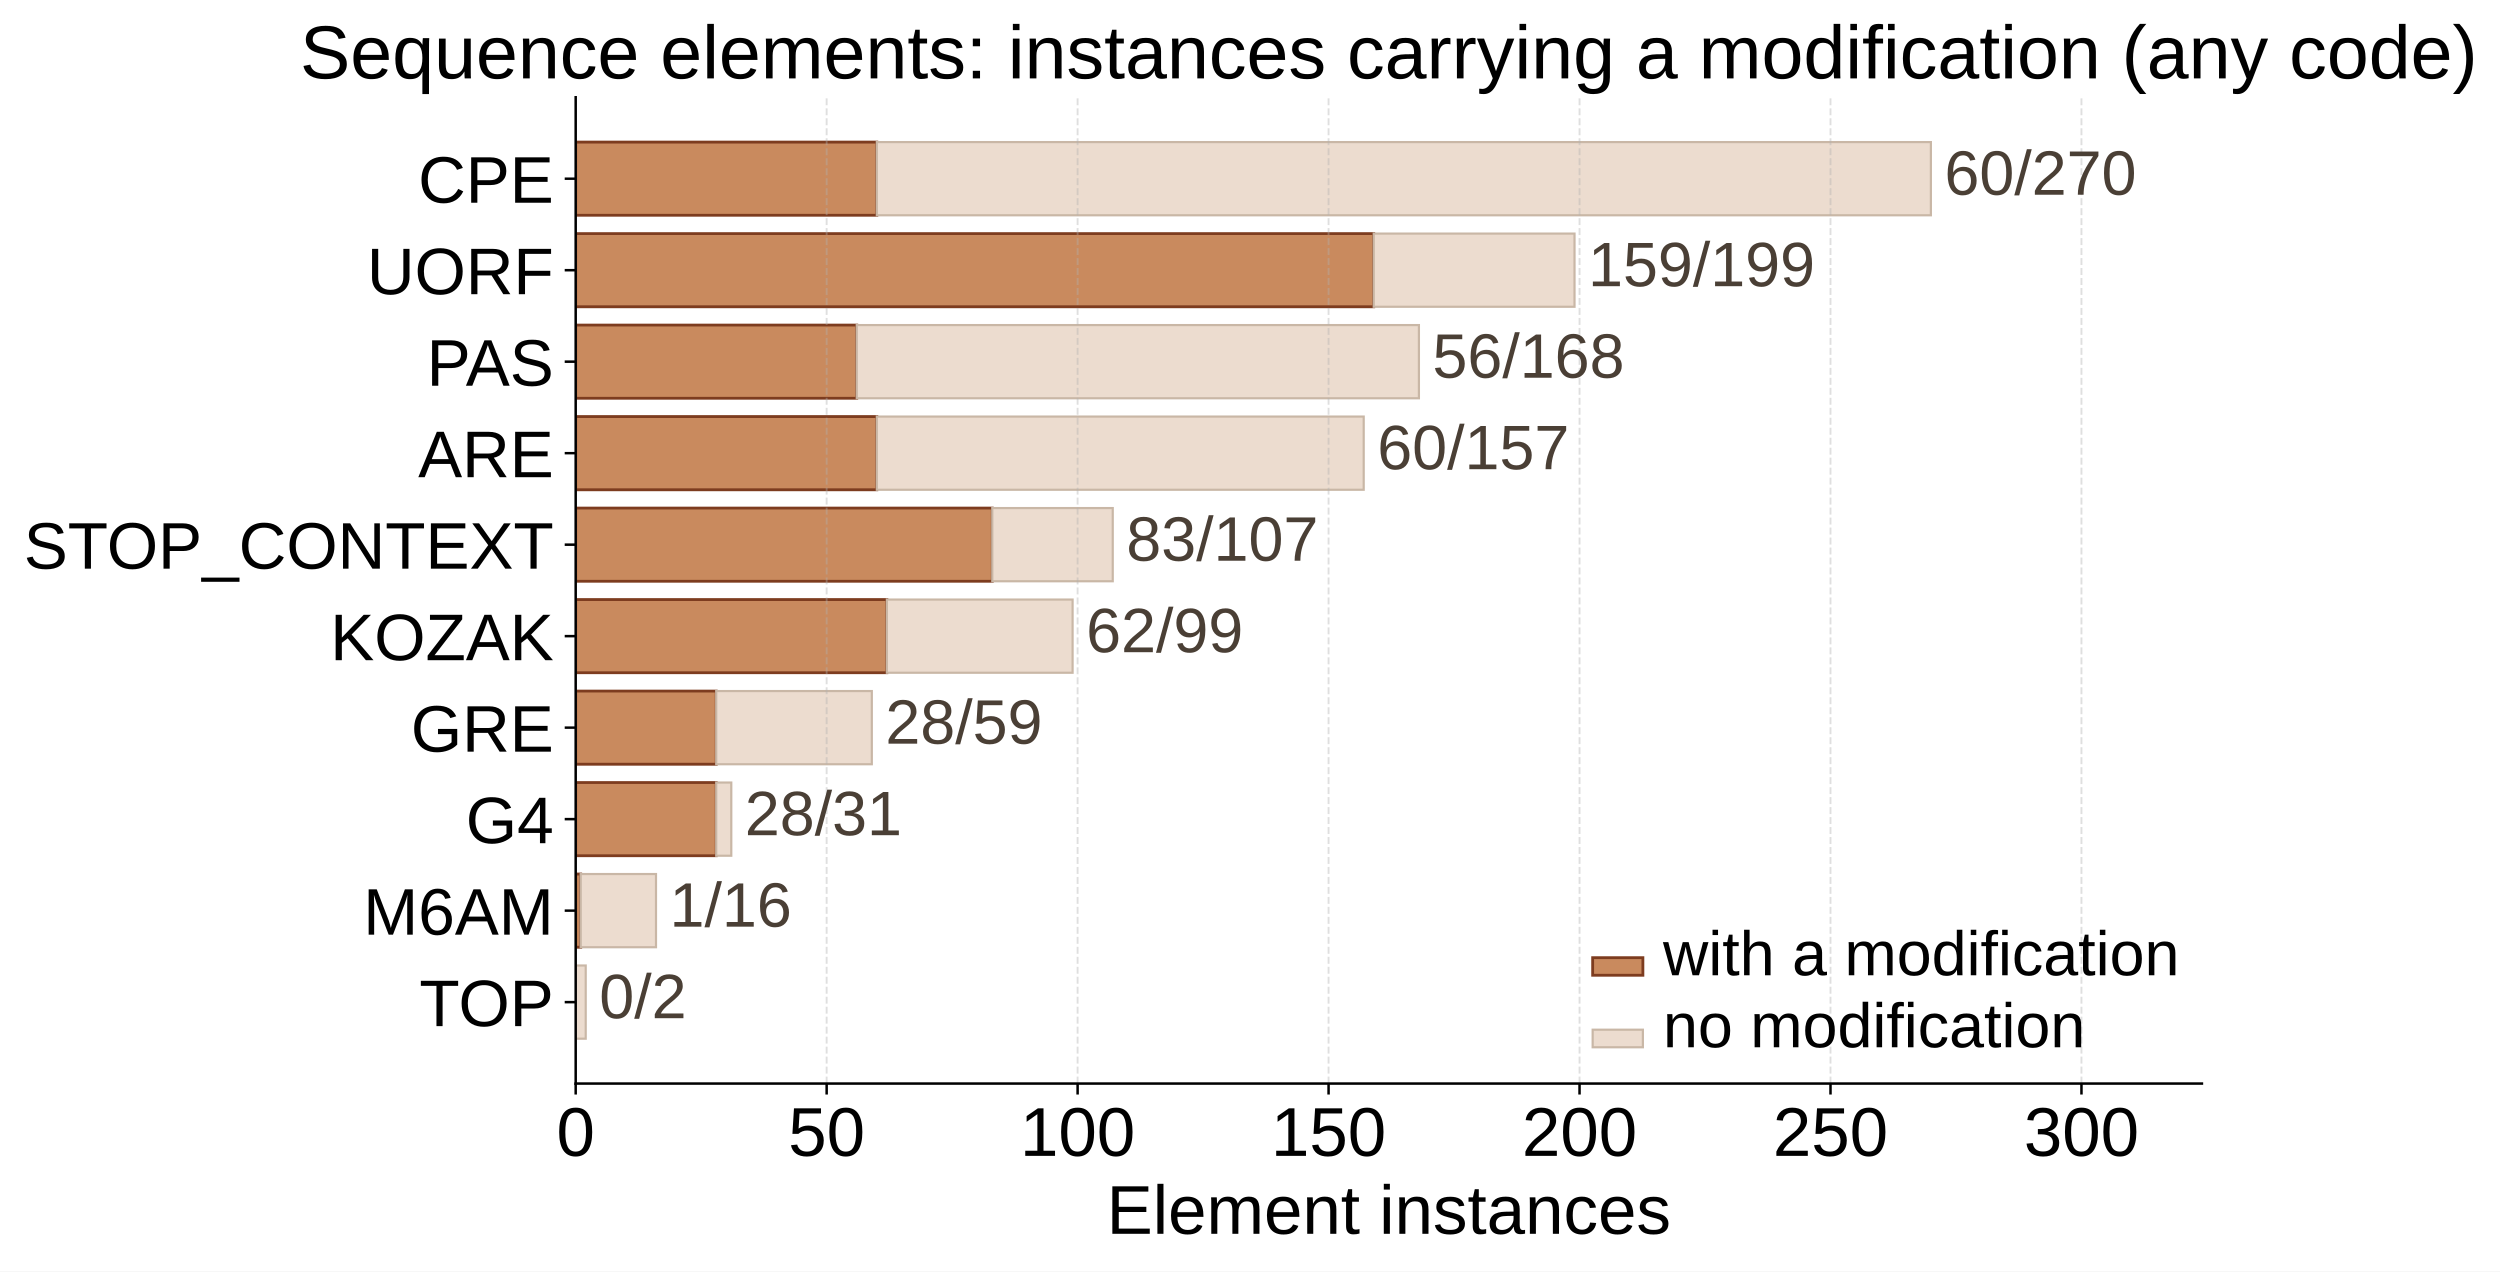
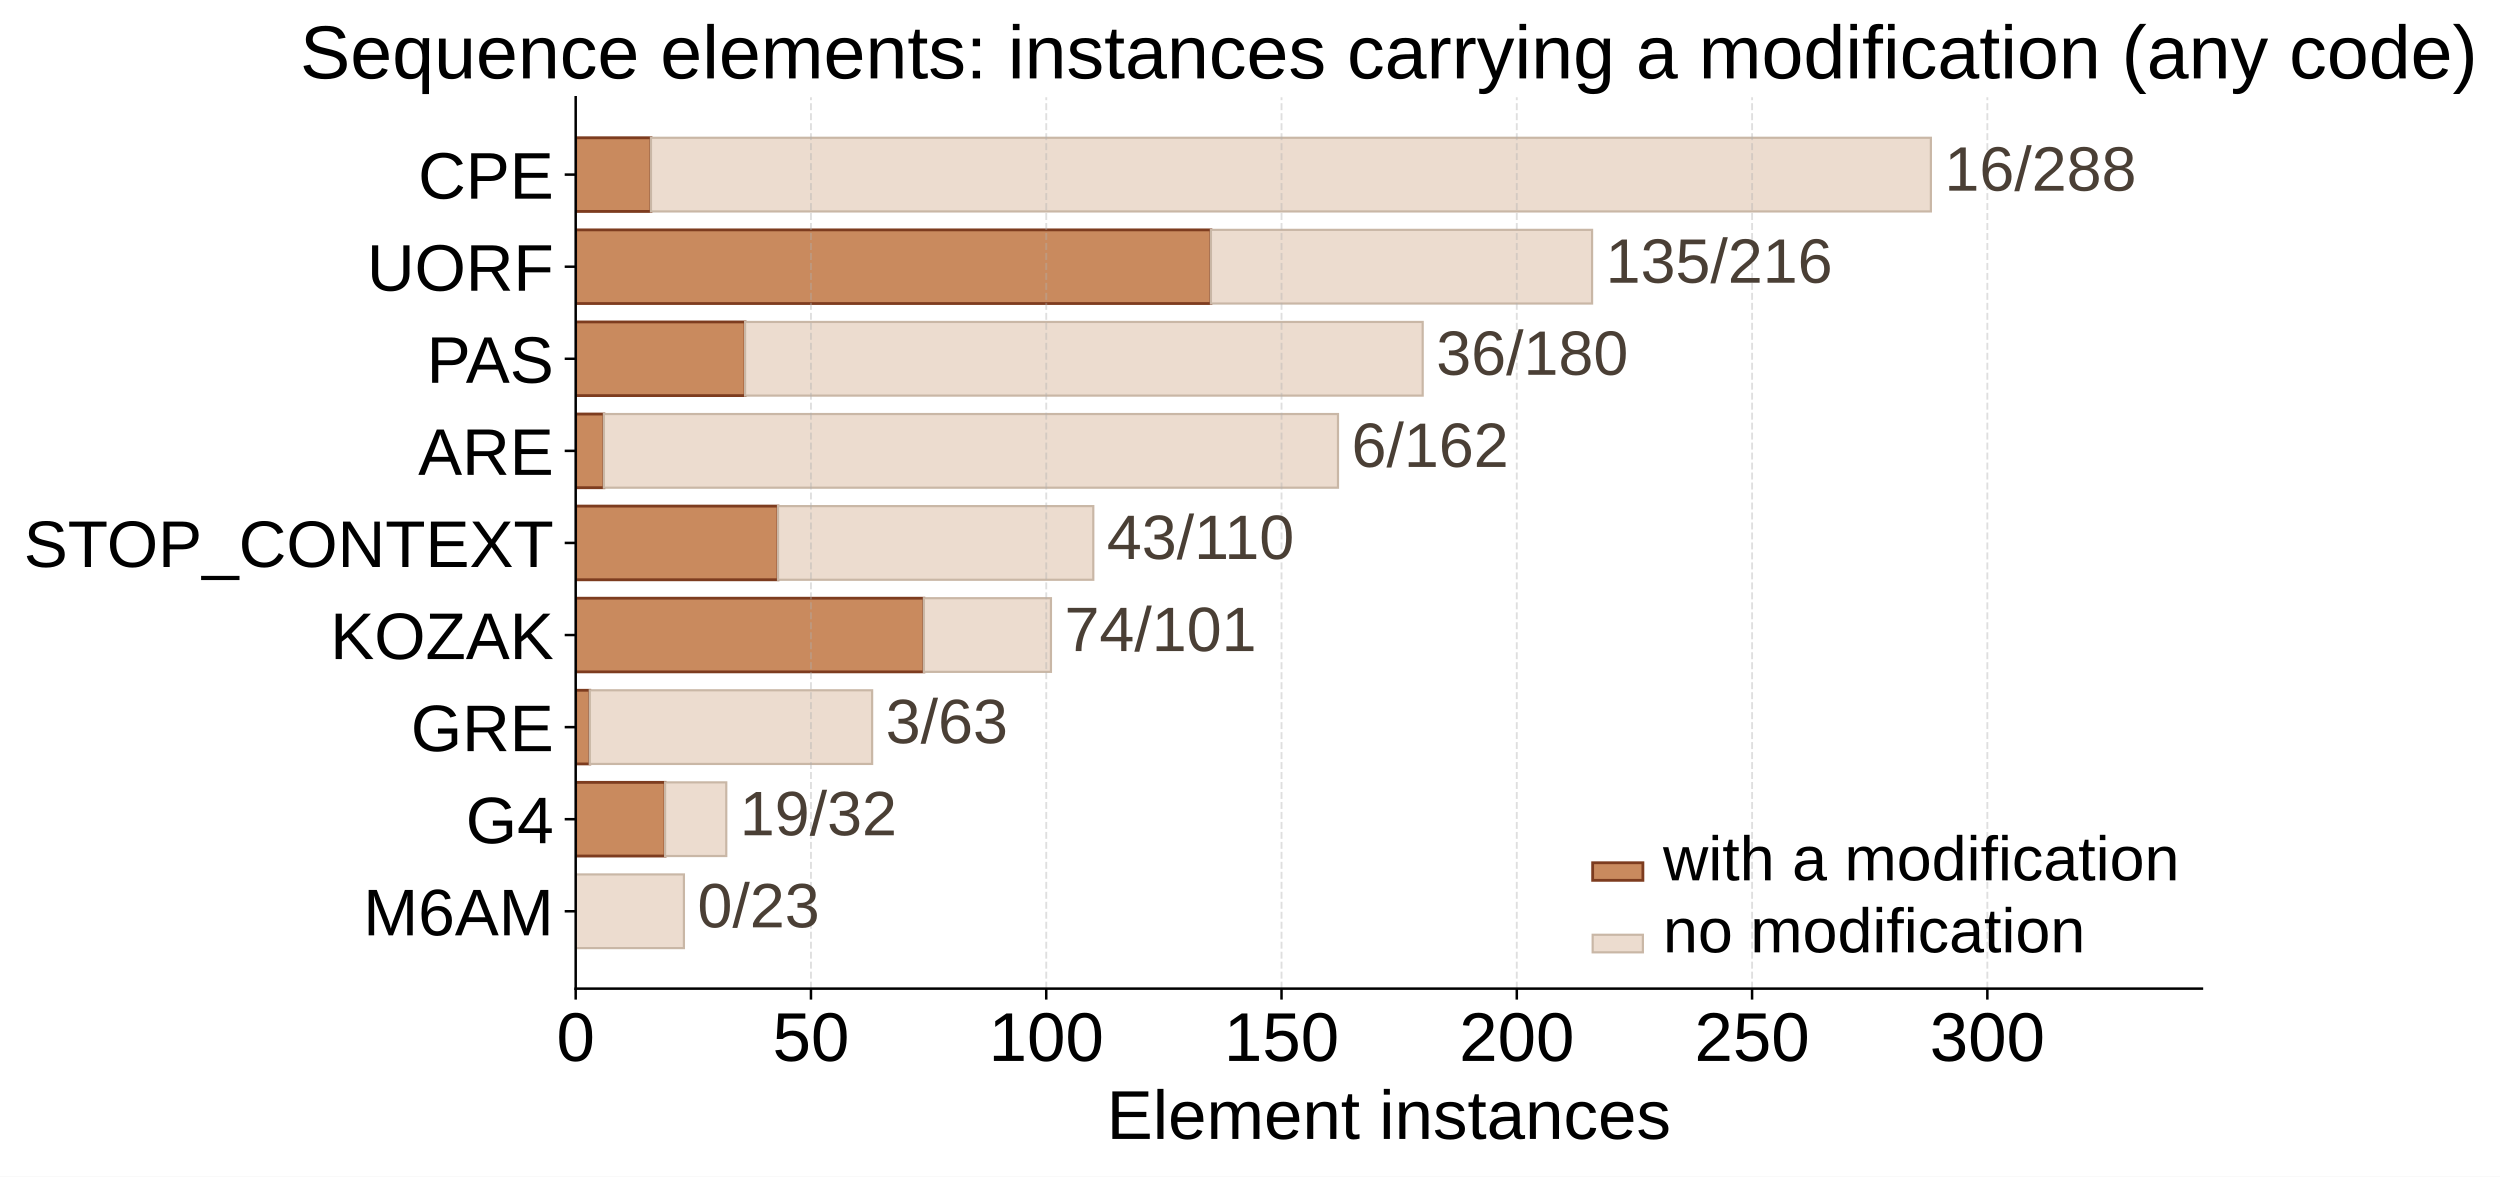
- <svg xmlns="http://www.w3.org/2000/svg" xmlns:xlink="http://www.w3.org/1999/xlink" width="796.411pt" height="405.052pt" viewBox="0 0 796.411 405.052" version="1.1">
+ <svg xmlns="http://www.w3.org/2000/svg" xmlns:xlink="http://www.w3.org/1999/xlink" width="796.411pt" height="374.812pt" viewBox="0 0 796.411 374.812" version="1.1">
  <defs>
    <style type="text/css">*{stroke-linejoin: round; stroke-linecap: butt}</style>
  </defs>
  <g id="figure_1">
    <g id="patch_1">
-       <path d="M 0 405.052  L 796.411 405.052  L 796.411 0  L 0 0  z " style="fill: #ffffff" />
+       <path d="M 0 374.812  L 796.411 374.812  L 796.411 0  L 0 0  z " style="fill: #ffffff" />
    </g>
    <g id="axes_1">
      <g id="patch_2">
-         <path d="M 183.394 345.183  L 701.454 345.183  L 701.454 30.983  L 183.394 30.983  z " style="fill: #ffffff" />
+         <path d="M 183.394 314.942  L 701.454 314.942  L 701.454 30.983  L 183.394 30.983  z " style="fill: #ffffff" />
      </g>
      <g id="patch_3">
-         <path d="M 183.394 330.901  L 183.394 330.901  L 183.394 307.583  L 183.394 307.583  z " clip-path="url(#p1d83f311a2)" style="fill: #c98a5e; stroke: #7d3c1f; stroke-width: 0.9; stroke-linejoin: miter" />
+         <path d="M 183.394 302.035  L 183.394 302.035  L 183.394 278.567  L 183.394 278.567  z " clip-path="url(#p03bf433a03)" style="fill: #c98a5e; stroke: #7d3c1f; stroke-width: 0.9; stroke-linejoin: miter" />
      </g>
      <g id="patch_4">
-         <path d="M 183.394 301.754  L 184.993 301.754  L 184.993 278.437  L 183.394 278.437  z " clip-path="url(#p1d83f311a2)" style="fill: #c98a5e; stroke: #7d3c1f; stroke-width: 0.9; stroke-linejoin: miter" />
+         <path d="M 183.394 272.701  L 211.876 272.701  L 211.876 249.233  L 183.394 249.233  z " clip-path="url(#p03bf433a03)" style="fill: #c98a5e; stroke: #7d3c1f; stroke-width: 0.9; stroke-linejoin: miter" />
      </g>
      <g id="patch_5">
-         <path d="M 183.394 272.608  L 228.165 272.608  L 228.165 249.29  L 183.394 249.29  z " clip-path="url(#p1d83f311a2)" style="fill: #c98a5e; stroke: #7d3c1f; stroke-width: 0.9; stroke-linejoin: miter" />
+         <path d="M 183.394 243.366  L 187.891 243.366  L 187.891 219.898  L 183.394 219.898  z " clip-path="url(#p03bf433a03)" style="fill: #c98a5e; stroke: #7d3c1f; stroke-width: 0.9; stroke-linejoin: miter" />
      </g>
      <g id="patch_6">
-         <path d="M 183.394 243.461  L 228.165 243.461  L 228.165 220.144  L 183.394 220.144  z " clip-path="url(#p1d83f311a2)" style="fill: #c98a5e; stroke: #7d3c1f; stroke-width: 0.9; stroke-linejoin: miter" />
+         <path d="M 183.394 214.031  L 294.322 214.031  L 294.322 190.563  L 183.394 190.563  z " clip-path="url(#p03bf433a03)" style="fill: #c98a5e; stroke: #7d3c1f; stroke-width: 0.9; stroke-linejoin: miter" />
      </g>
      <g id="patch_7">
-         <path d="M 183.394 214.314  L 282.529 214.314  L 282.529 190.997  L 183.394 190.997  z " clip-path="url(#p1d83f311a2)" style="fill: #c98a5e; stroke: #7d3c1f; stroke-width: 0.9; stroke-linejoin: miter" />
+         <path d="M 183.394 184.696  L 247.852 184.696  L 247.852 161.229  L 183.394 161.229  z " clip-path="url(#p03bf433a03)" style="fill: #c98a5e; stroke: #7d3c1f; stroke-width: 0.9; stroke-linejoin: miter" />
      </g>
      <g id="patch_8">
-         <path d="M 183.394 185.168  L 316.107 185.168  L 316.107 161.851  L 183.394 161.851  z " clip-path="url(#p1d83f311a2)" style="fill: #c98a5e; stroke: #7d3c1f; stroke-width: 0.9; stroke-linejoin: miter" />
+         <path d="M 183.394 155.362  L 192.388 155.362  L 192.388 131.894  L 183.394 131.894  z " clip-path="url(#p03bf433a03)" style="fill: #c98a5e; stroke: #7d3c1f; stroke-width: 0.9; stroke-linejoin: miter" />
      </g>
      <g id="patch_9">
-         <path d="M 183.394 156.021  L 279.331 156.021  L 279.331 132.704  L 183.394 132.704  z " clip-path="url(#p1d83f311a2)" style="fill: #c98a5e; stroke: #7d3c1f; stroke-width: 0.9; stroke-linejoin: miter" />
+         <path d="M 183.394 126.027  L 237.359 126.027  L 237.359 102.559  L 183.394 102.559  z " clip-path="url(#p03bf433a03)" style="fill: #c98a5e; stroke: #7d3c1f; stroke-width: 0.9; stroke-linejoin: miter" />
      </g>
      <g id="patch_10">
-         <path d="M 183.394 126.875  L 272.936 126.875  L 272.936 103.557  L 183.394 103.557  z " clip-path="url(#p1d83f311a2)" style="fill: #c98a5e; stroke: #7d3c1f; stroke-width: 0.9; stroke-linejoin: miter" />
+         <path d="M 183.394 96.692  L 385.762 96.692  L 385.762 73.224  L 183.394 73.224  z " clip-path="url(#p03bf433a03)" style="fill: #c98a5e; stroke: #7d3c1f; stroke-width: 0.9; stroke-linejoin: miter" />
      </g>
      <g id="patch_11">
-         <path d="M 183.394 97.728  L 437.628 97.728  L 437.628 74.411  L 183.394 74.411  z " clip-path="url(#p1d83f311a2)" style="fill: #c98a5e; stroke: #7d3c1f; stroke-width: 0.9; stroke-linejoin: miter" />
+         <path d="M 183.394 67.358  L 207.379 67.358  L 207.379 43.89  L 183.394 43.89  z " clip-path="url(#p03bf433a03)" style="fill: #c98a5e; stroke: #7d3c1f; stroke-width: 0.9; stroke-linejoin: miter" />
      </g>
      <g id="patch_12">
-         <path d="M 183.394 68.582  L 279.331 68.582  L 279.331 45.264  L 183.394 45.264  z " clip-path="url(#p1d83f311a2)" style="fill: #c98a5e; stroke: #7d3c1f; stroke-width: 0.9; stroke-linejoin: miter" />
+         <path d="M 183.394 302.035  L 217.872 302.035  L 217.872 278.567  L 183.394 278.567  z " clip-path="url(#p03bf433a03)" style="fill: #ecdccf; stroke: #c9b7a6; stroke-width: 0.7; stroke-linejoin: miter" />
      </g>
      <g id="patch_13">
-         <path d="M 183.394 330.901  L 186.592 330.901  L 186.592 307.583  L 183.394 307.583  z " clip-path="url(#p1d83f311a2)" style="fill: #ecdccf; stroke: #c9b7a6; stroke-width: 0.7; stroke-linejoin: miter" />
+         <path d="M 211.876 272.701  L 231.363 272.701  L 231.363 249.233  L 211.876 249.233  z " clip-path="url(#p03bf433a03)" style="fill: #ecdccf; stroke: #c9b7a6; stroke-width: 0.7; stroke-linejoin: miter" />
      </g>
      <g id="patch_14">
-         <path d="M 184.993 301.754  L 208.978 301.754  L 208.978 278.437  L 184.993 278.437  z " clip-path="url(#p1d83f311a2)" style="fill: #ecdccf; stroke: #c9b7a6; stroke-width: 0.7; stroke-linejoin: miter" />
+         <path d="M 187.891 243.366  L 277.832 243.366  L 277.832 219.898  L 187.891 219.898  z " clip-path="url(#p03bf433a03)" style="fill: #ecdccf; stroke: #c9b7a6; stroke-width: 0.7; stroke-linejoin: miter" />
      </g>
      <g id="patch_15">
-         <path d="M 228.165 272.608  L 232.962 272.608  L 232.962 249.29  L 228.165 249.29  z " clip-path="url(#p1d83f311a2)" style="fill: #ecdccf; stroke: #c9b7a6; stroke-width: 0.7; stroke-linejoin: miter" />
+         <path d="M 294.322 214.031  L 334.795 214.031  L 334.795 190.563  L 294.322 190.563  z " clip-path="url(#p03bf433a03)" style="fill: #ecdccf; stroke: #c9b7a6; stroke-width: 0.7; stroke-linejoin: miter" />
      </g>
      <g id="patch_16">
-         <path d="M 228.165 243.461  L 277.732 243.461  L 277.732 220.144  L 228.165 220.144  z " clip-path="url(#p1d83f311a2)" style="fill: #ecdccf; stroke: #c9b7a6; stroke-width: 0.7; stroke-linejoin: miter" />
+         <path d="M 247.852 184.696  L 348.286 184.696  L 348.286 161.229  L 247.852 161.229  z " clip-path="url(#p03bf433a03)" style="fill: #ecdccf; stroke: #c9b7a6; stroke-width: 0.7; stroke-linejoin: miter" />
      </g>
      <g id="patch_17">
-         <path d="M 282.529 214.314  L 341.69 214.314  L 341.69 190.997  L 282.529 190.997  z " clip-path="url(#p1d83f311a2)" style="fill: #ecdccf; stroke: #c9b7a6; stroke-width: 0.7; stroke-linejoin: miter" />
+         <path d="M 192.388 155.362  L 426.235 155.362  L 426.235 131.894  L 192.388 131.894  z " clip-path="url(#p03bf433a03)" style="fill: #ecdccf; stroke: #c9b7a6; stroke-width: 0.7; stroke-linejoin: miter" />
      </g>
      <g id="patch_18">
-         <path d="M 316.107 185.168  L 354.482 185.168  L 354.482 161.851  L 316.107 161.851  z " clip-path="url(#p1d83f311a2)" style="fill: #ecdccf; stroke: #c9b7a6; stroke-width: 0.7; stroke-linejoin: miter" />
+         <path d="M 237.359 126.027  L 453.217 126.027  L 453.217 102.559  L 237.359 102.559  z " clip-path="url(#p03bf433a03)" style="fill: #ecdccf; stroke: #c9b7a6; stroke-width: 0.7; stroke-linejoin: miter" />
      </g>
      <g id="patch_19">
-         <path d="M 279.331 156.021  L 434.43 156.021  L 434.43 132.704  L 279.331 132.704  z " clip-path="url(#p1d83f311a2)" style="fill: #ecdccf; stroke: #c9b7a6; stroke-width: 0.7; stroke-linejoin: miter" />
+         <path d="M 385.762 96.692  L 507.182 96.692  L 507.182 73.224  L 385.762 73.224  z " clip-path="url(#p03bf433a03)" style="fill: #ecdccf; stroke: #c9b7a6; stroke-width: 0.7; stroke-linejoin: miter" />
      </g>
      <g id="patch_20">
-         <path d="M 272.936 126.875  L 452.018 126.875  L 452.018 103.557  L 272.936 103.557  z " clip-path="url(#p1d83f311a2)" style="fill: #ecdccf; stroke: #c9b7a6; stroke-width: 0.7; stroke-linejoin: miter" />
-       </g>
-       <g id="patch_21">
-         <path d="M 437.628 97.728  L 501.586 97.728  L 501.586 74.411  L 437.628 74.411  z " clip-path="url(#p1d83f311a2)" style="fill: #ecdccf; stroke: #c9b7a6; stroke-width: 0.7; stroke-linejoin: miter" />
-       </g>
-       <g id="patch_22">
-         <path d="M 279.331 68.582  L 615.111 68.582  L 615.111 45.264  L 279.331 45.264  z " clip-path="url(#p1d83f311a2)" style="fill: #ecdccf; stroke: #c9b7a6; stroke-width: 0.7; stroke-linejoin: miter" />
+         <path d="M 207.379 67.358  L 615.111 67.358  L 615.111 43.89  L 207.379 43.89  z " clip-path="url(#p03bf433a03)" style="fill: #ecdccf; stroke: #c9b7a6; stroke-width: 0.7; stroke-linejoin: miter" />
      </g>
      <g id="matplotlib.axis_1">
        <g id="xtick_1">
          <g id="line2d_1">
-             <path d="M 183.394 345.183  L 183.394 30.983  " clip-path="url(#p1d83f311a2)" style="fill: none; stroke-dasharray: 2.22,0.96; stroke-dashoffset: 0; stroke: #b0b0b0; stroke-opacity: 0.4; stroke-width: 0.6" />
+             <path d="M 183.394 314.942  L 183.394 30.983  " clip-path="url(#p03bf433a03)" style="fill: none; stroke-dasharray: 2.22,0.96; stroke-dashoffset: 0; stroke: #b0b0b0; stroke-opacity: 0.4; stroke-width: 0.6" />
          </g>
          <g id="line2d_2">
            <defs>
-               <path id="m1a91ea1153" d="M 0 0  L 0 3.5  " style="stroke: #000000; stroke-width: 0.8" />
+               <path id="mee7a0a77e5" d="M 0 0  L 0 3.5  " style="stroke: #000000; stroke-width: 0.8" />
            </defs>
            <g>
-               <use xlink:href="#m1a91ea1153" x="183.394" y="345.183" style="stroke: #000000; stroke-width: 0.8" />
+               <use xlink:href="#mee7a0a77e5" x="183.394" y="314.942" style="stroke: #000000; stroke-width: 0.8" />
            </g>
          </g>
          <g id="text_1">
-             <text style="font-size: 22px; font-family: 'Arial', 'Helvetica', 'Nimbus Sans', 'Liberation Sans', 'Arimo', 'DejaVu Sans', 'Bitstream Vera Sans', 'Computer Modern Sans Serif', 'Lucida Grande', 'Verdana', 'Geneva', 'Lucid', 'Avant Garde', sans-serif; text-anchor: middle" x="183.394" y="368.222" transform="rotate(-0 183.3944 368.2219)">0</text>
+             <text style="font-size: 22px; font-family: 'Arial', 'Helvetica', 'Nimbus Sans', 'Liberation Sans', 'Arimo', 'DejaVu Sans', 'Bitstream Vera Sans', 'Computer Modern Sans Serif', 'Lucida Grande', 'Verdana', 'Geneva', 'Lucid', 'Avant Garde', sans-serif; text-anchor: middle" x="183.394" y="337.982" transform="rotate(-0 183.3944 337.9819)">0</text>
          </g>
        </g>
        <g id="xtick_2">
          <g id="line2d_3">
-             <path d="M 263.342 345.183  L 263.342 30.983  " clip-path="url(#p1d83f311a2)" style="fill: none; stroke-dasharray: 2.22,0.96; stroke-dashoffset: 0; stroke: #b0b0b0; stroke-opacity: 0.4; stroke-width: 0.6" />
+             <path d="M 258.345 314.942  L 258.345 30.983  " clip-path="url(#p03bf433a03)" style="fill: none; stroke-dasharray: 2.22,0.96; stroke-dashoffset: 0; stroke: #b0b0b0; stroke-opacity: 0.4; stroke-width: 0.6" />
          </g>
          <g id="line2d_4">
            <g>
-               <use xlink:href="#m1a91ea1153" x="263.342" y="345.183" style="stroke: #000000; stroke-width: 0.8" />
+               <use xlink:href="#mee7a0a77e5" x="258.345" y="314.942" style="stroke: #000000; stroke-width: 0.8" />
            </g>
          </g>
          <g id="text_2">
-             <text style="font-size: 22px; font-family: 'Arial', 'Helvetica', 'Nimbus Sans', 'Liberation Sans', 'Arimo', 'DejaVu Sans', 'Bitstream Vera Sans', 'Computer Modern Sans Serif', 'Lucida Grande', 'Verdana', 'Geneva', 'Lucid', 'Avant Garde', sans-serif; text-anchor: middle" x="263.342" y="368.222" transform="rotate(-0 263.3419 368.2219)">50</text>
+             <text style="font-size: 22px; font-family: 'Arial', 'Helvetica', 'Nimbus Sans', 'Liberation Sans', 'Arimo', 'DejaVu Sans', 'Bitstream Vera Sans', 'Computer Modern Sans Serif', 'Lucida Grande', 'Verdana', 'Geneva', 'Lucid', 'Avant Garde', sans-serif; text-anchor: middle" x="258.345" y="337.982" transform="rotate(-0 258.3452 337.9819)">50</text>
          </g>
        </g>
        <g id="xtick_3">
          <g id="line2d_5">
-             <path d="M 343.289 345.183  L 343.289 30.983  " clip-path="url(#p1d83f311a2)" style="fill: none; stroke-dasharray: 2.22,0.96; stroke-dashoffset: 0; stroke: #b0b0b0; stroke-opacity: 0.4; stroke-width: 0.6" />
+             <path d="M 333.296 314.942  L 333.296 30.983  " clip-path="url(#p03bf433a03)" style="fill: none; stroke-dasharray: 2.22,0.96; stroke-dashoffset: 0; stroke: #b0b0b0; stroke-opacity: 0.4; stroke-width: 0.6" />
          </g>
          <g id="line2d_6">
            <g>
-               <use xlink:href="#m1a91ea1153" x="343.289" y="345.183" style="stroke: #000000; stroke-width: 0.8" />
+               <use xlink:href="#mee7a0a77e5" x="333.296" y="314.942" style="stroke: #000000; stroke-width: 0.8" />
            </g>
          </g>
          <g id="text_3">
-             <text style="font-size: 22px; font-family: 'Arial', 'Helvetica', 'Nimbus Sans', 'Liberation Sans', 'Arimo', 'DejaVu Sans', 'Bitstream Vera Sans', 'Computer Modern Sans Serif', 'Lucida Grande', 'Verdana', 'Geneva', 'Lucid', 'Avant Garde', sans-serif; text-anchor: middle" x="343.289" y="368.222" transform="rotate(-0 343.2894 368.2219)">100</text>
+             <text style="font-size: 22px; font-family: 'Arial', 'Helvetica', 'Nimbus Sans', 'Liberation Sans', 'Arimo', 'DejaVu Sans', 'Bitstream Vera Sans', 'Computer Modern Sans Serif', 'Lucida Grande', 'Verdana', 'Geneva', 'Lucid', 'Avant Garde', sans-serif; text-anchor: middle" x="333.296" y="337.982" transform="rotate(-0 333.296 337.9819)">100</text>
          </g>
        </g>
        <g id="xtick_4">
          <g id="line2d_7">
-             <path d="M 423.237 345.183  L 423.237 30.983  " clip-path="url(#p1d83f311a2)" style="fill: none; stroke-dasharray: 2.22,0.96; stroke-dashoffset: 0; stroke: #b0b0b0; stroke-opacity: 0.4; stroke-width: 0.6" />
+             <path d="M 408.247 314.942  L 408.247 30.983  " clip-path="url(#p03bf433a03)" style="fill: none; stroke-dasharray: 2.22,0.96; stroke-dashoffset: 0; stroke: #b0b0b0; stroke-opacity: 0.4; stroke-width: 0.6" />
          </g>
          <g id="line2d_8">
            <g>
-               <use xlink:href="#m1a91ea1153" x="423.237" y="345.183" style="stroke: #000000; stroke-width: 0.8" />
+               <use xlink:href="#mee7a0a77e5" x="408.247" y="314.942" style="stroke: #000000; stroke-width: 0.8" />
            </g>
          </g>
          <g id="text_4">
-             <text style="font-size: 22px; font-family: 'Arial', 'Helvetica', 'Nimbus Sans', 'Liberation Sans', 'Arimo', 'DejaVu Sans', 'Bitstream Vera Sans', 'Computer Modern Sans Serif', 'Lucida Grande', 'Verdana', 'Geneva', 'Lucid', 'Avant Garde', sans-serif; text-anchor: middle" x="423.237" y="368.222" transform="rotate(-0 423.237 368.2219)">150</text>
+             <text style="font-size: 22px; font-family: 'Arial', 'Helvetica', 'Nimbus Sans', 'Liberation Sans', 'Arimo', 'DejaVu Sans', 'Bitstream Vera Sans', 'Computer Modern Sans Serif', 'Lucida Grande', 'Verdana', 'Geneva', 'Lucid', 'Avant Garde', sans-serif; text-anchor: middle" x="408.247" y="337.982" transform="rotate(-0 408.2468 337.9819)">150</text>
          </g>
        </g>
        <g id="xtick_5">
          <g id="line2d_9">
-             <path d="M 503.184 345.183  L 503.184 30.983  " clip-path="url(#p1d83f311a2)" style="fill: none; stroke-dasharray: 2.22,0.96; stroke-dashoffset: 0; stroke: #b0b0b0; stroke-opacity: 0.4; stroke-width: 0.6" />
+             <path d="M 483.198 314.942  L 483.198 30.983  " clip-path="url(#p03bf433a03)" style="fill: none; stroke-dasharray: 2.22,0.96; stroke-dashoffset: 0; stroke: #b0b0b0; stroke-opacity: 0.4; stroke-width: 0.6" />
          </g>
          <g id="line2d_10">
            <g>
-               <use xlink:href="#m1a91ea1153" x="503.184" y="345.183" style="stroke: #000000; stroke-width: 0.8" />
+               <use xlink:href="#mee7a0a77e5" x="483.198" y="314.942" style="stroke: #000000; stroke-width: 0.8" />
            </g>
          </g>
          <g id="text_5">
-             <text style="font-size: 22px; font-family: 'Arial', 'Helvetica', 'Nimbus Sans', 'Liberation Sans', 'Arimo', 'DejaVu Sans', 'Bitstream Vera Sans', 'Computer Modern Sans Serif', 'Lucida Grande', 'Verdana', 'Geneva', 'Lucid', 'Avant Garde', sans-serif; text-anchor: middle" x="503.184" y="368.222" transform="rotate(-0 503.1845 368.2219)">200</text>
+             <text style="font-size: 22px; font-family: 'Arial', 'Helvetica', 'Nimbus Sans', 'Liberation Sans', 'Arimo', 'DejaVu Sans', 'Bitstream Vera Sans', 'Computer Modern Sans Serif', 'Lucida Grande', 'Verdana', 'Geneva', 'Lucid', 'Avant Garde', sans-serif; text-anchor: middle" x="483.198" y="337.982" transform="rotate(-0 483.1976 337.9819)">200</text>
          </g>
        </g>
        <g id="xtick_6">
          <g id="line2d_11">
-             <path d="M 583.132 345.183  L 583.132 30.983  " clip-path="url(#p1d83f311a2)" style="fill: none; stroke-dasharray: 2.22,0.96; stroke-dashoffset: 0; stroke: #b0b0b0; stroke-opacity: 0.4; stroke-width: 0.6" />
+             <path d="M 558.148 314.942  L 558.148 30.983  " clip-path="url(#p03bf433a03)" style="fill: none; stroke-dasharray: 2.22,0.96; stroke-dashoffset: 0; stroke: #b0b0b0; stroke-opacity: 0.4; stroke-width: 0.6" />
          </g>
          <g id="line2d_12">
            <g>
-               <use xlink:href="#m1a91ea1153" x="583.132" y="345.183" style="stroke: #000000; stroke-width: 0.8" />
+               <use xlink:href="#mee7a0a77e5" x="558.148" y="314.942" style="stroke: #000000; stroke-width: 0.8" />
            </g>
          </g>
          <g id="text_6">
-             <text style="font-size: 22px; font-family: 'Arial', 'Helvetica', 'Nimbus Sans', 'Liberation Sans', 'Arimo', 'DejaVu Sans', 'Bitstream Vera Sans', 'Computer Modern Sans Serif', 'Lucida Grande', 'Verdana', 'Geneva', 'Lucid', 'Avant Garde', sans-serif; text-anchor: middle" x="583.132" y="368.222" transform="rotate(-0 583.132 368.2219)">250</text>
+             <text style="font-size: 22px; font-family: 'Arial', 'Helvetica', 'Nimbus Sans', 'Liberation Sans', 'Arimo', 'DejaVu Sans', 'Bitstream Vera Sans', 'Computer Modern Sans Serif', 'Lucida Grande', 'Verdana', 'Geneva', 'Lucid', 'Avant Garde', sans-serif; text-anchor: middle" x="558.148" y="337.982" transform="rotate(-0 558.1484 337.9819)">250</text>
          </g>
        </g>
        <g id="xtick_7">
          <g id="line2d_13">
-             <path d="M 663.08 345.183  L 663.08 30.983  " clip-path="url(#p1d83f311a2)" style="fill: none; stroke-dasharray: 2.22,0.96; stroke-dashoffset: 0; stroke: #b0b0b0; stroke-opacity: 0.4; stroke-width: 0.6" />
+             <path d="M 633.099 314.942  L 633.099 30.983  " clip-path="url(#p03bf433a03)" style="fill: none; stroke-dasharray: 2.22,0.96; stroke-dashoffset: 0; stroke: #b0b0b0; stroke-opacity: 0.4; stroke-width: 0.6" />
          </g>
          <g id="line2d_14">
            <g>
-               <use xlink:href="#m1a91ea1153" x="663.08" y="345.183" style="stroke: #000000; stroke-width: 0.8" />
+               <use xlink:href="#mee7a0a77e5" x="633.099" y="314.942" style="stroke: #000000; stroke-width: 0.8" />
            </g>
          </g>
          <g id="text_7">
-             <text style="font-size: 22px; font-family: 'Arial', 'Helvetica', 'Nimbus Sans', 'Liberation Sans', 'Arimo', 'DejaVu Sans', 'Bitstream Vera Sans', 'Computer Modern Sans Serif', 'Lucida Grande', 'Verdana', 'Geneva', 'Lucid', 'Avant Garde', sans-serif; text-anchor: middle" x="663.08" y="368.222" transform="rotate(-0 663.0796 368.2219)">300</text>
+             <text style="font-size: 22px; font-family: 'Arial', 'Helvetica', 'Nimbus Sans', 'Liberation Sans', 'Arimo', 'DejaVu Sans', 'Bitstream Vera Sans', 'Computer Modern Sans Serif', 'Lucida Grande', 'Verdana', 'Geneva', 'Lucid', 'Avant Garde', sans-serif; text-anchor: middle" x="633.099" y="337.982" transform="rotate(-0 633.0992 337.9819)">300</text>
          </g>
        </g>
        <g id="text_8">
-           <text style="font-size: 22px; font-family: 'Arial', 'Helvetica', 'Nimbus Sans', 'Liberation Sans', 'Arimo', 'DejaVu Sans', 'Bitstream Vera Sans', 'Computer Modern Sans Serif', 'Lucida Grande', 'Verdana', 'Geneva', 'Lucid', 'Avant Garde', sans-serif; text-anchor: middle" x="442.424" y="393.057" transform="rotate(-0 442.4244 393.0566)">Element instances</text>
+           <text style="font-size: 22px; font-family: 'Arial', 'Helvetica', 'Nimbus Sans', 'Liberation Sans', 'Arimo', 'DejaVu Sans', 'Bitstream Vera Sans', 'Computer Modern Sans Serif', 'Lucida Grande', 'Verdana', 'Geneva', 'Lucid', 'Avant Garde', sans-serif; text-anchor: middle" x="442.424" y="362.817" transform="rotate(-0 442.4244 362.8166)">Element instances</text>
        </g>
      </g>
      <g id="matplotlib.axis_2">
        <g id="ytick_1">
          <g id="line2d_15">
            <defs>
-               <path id="mf31caf6e2f" d="M 0 0  L -3.5 0  " style="stroke: #000000; stroke-width: 0.8" />
+               <path id="mf1f14b7cca" d="M 0 0  L -3.5 0  " style="stroke: #000000; stroke-width: 0.8" />
            </defs>
            <g>
-               <use xlink:href="#mf31caf6e2f" x="183.394" y="319.242" style="stroke: #000000; stroke-width: 0.8" />
+               <use xlink:href="#mf1f14b7cca" x="183.394" y="290.301" style="stroke: #000000; stroke-width: 0.8" />
            </g>
          </g>
          <g id="text_9">
-             <text style="font-size: 21px; font-family: 'Arial', 'Helvetica', 'Nimbus Sans', 'Liberation Sans', 'Arimo', 'DejaVu Sans', 'Bitstream Vera Sans', 'Computer Modern Sans Serif', 'Lucida Grande', 'Verdana', 'Geneva', 'Lucid', 'Avant Garde', sans-serif; text-anchor: end" x="176.394" y="326.897" transform="rotate(-0 176.3944 326.8972)">TOP</text>
+             <text style="font-size: 21px; font-family: 'Arial', 'Helvetica', 'Nimbus Sans', 'Liberation Sans', 'Arimo', 'DejaVu Sans', 'Bitstream Vera Sans', 'Computer Modern Sans Serif', 'Lucida Grande', 'Verdana', 'Geneva', 'Lucid', 'Avant Garde', sans-serif; text-anchor: end" x="176.394" y="297.956" transform="rotate(-0 176.3944 297.9565)">M6AM</text>
          </g>
        </g>
        <g id="ytick_2">
          <g id="line2d_16">
            <g>
-               <use xlink:href="#mf31caf6e2f" x="183.394" y="290.095" style="stroke: #000000; stroke-width: 0.8" />
+               <use xlink:href="#mf1f14b7cca" x="183.394" y="260.967" style="stroke: #000000; stroke-width: 0.8" />
            </g>
          </g>
          <g id="text_10">
-             <text style="font-size: 21px; font-family: 'Arial', 'Helvetica', 'Nimbus Sans', 'Liberation Sans', 'Arimo', 'DejaVu Sans', 'Bitstream Vera Sans', 'Computer Modern Sans Serif', 'Lucida Grande', 'Verdana', 'Geneva', 'Lucid', 'Avant Garde', sans-serif; text-anchor: end" x="176.394" y="297.751" transform="rotate(-0 176.3944 297.7506)">M6AM</text>
+             <text style="font-size: 21px; font-family: 'Arial', 'Helvetica', 'Nimbus Sans', 'Liberation Sans', 'Arimo', 'DejaVu Sans', 'Bitstream Vera Sans', 'Computer Modern Sans Serif', 'Lucida Grande', 'Verdana', 'Geneva', 'Lucid', 'Avant Garde', sans-serif; text-anchor: end" x="176.394" y="268.622" transform="rotate(-0 176.3944 268.6218)">G4</text>
          </g>
        </g>
        <g id="ytick_3">
          <g id="line2d_17">
            <g>
-               <use xlink:href="#mf31caf6e2f" x="183.394" y="260.949" style="stroke: #000000; stroke-width: 0.8" />
+               <use xlink:href="#mf1f14b7cca" x="183.394" y="231.632" style="stroke: #000000; stroke-width: 0.8" />
            </g>
          </g>
          <g id="text_11">
-             <text style="font-size: 21px; font-family: 'Arial', 'Helvetica', 'Nimbus Sans', 'Liberation Sans', 'Arimo', 'DejaVu Sans', 'Bitstream Vera Sans', 'Computer Modern Sans Serif', 'Lucida Grande', 'Verdana', 'Geneva', 'Lucid', 'Avant Garde', sans-serif; text-anchor: end" x="176.394" y="268.604" transform="rotate(-0 176.3944 268.6041)">G4</text>
+             <text style="font-size: 21px; font-family: 'Arial', 'Helvetica', 'Nimbus Sans', 'Liberation Sans', 'Arimo', 'DejaVu Sans', 'Bitstream Vera Sans', 'Computer Modern Sans Serif', 'Lucida Grande', 'Verdana', 'Geneva', 'Lucid', 'Avant Garde', sans-serif; text-anchor: end" x="176.394" y="239.287" transform="rotate(-0 176.3944 239.2871)">GRE</text>
          </g>
        </g>
        <g id="ytick_4">
          <g id="line2d_18">
            <g>
-               <use xlink:href="#mf31caf6e2f" x="183.394" y="231.802" style="stroke: #000000; stroke-width: 0.8" />
+               <use xlink:href="#mf1f14b7cca" x="183.394" y="202.297" style="stroke: #000000; stroke-width: 0.8" />
            </g>
          </g>
          <g id="text_12">
-             <text style="font-size: 21px; font-family: 'Arial', 'Helvetica', 'Nimbus Sans', 'Liberation Sans', 'Arimo', 'DejaVu Sans', 'Bitstream Vera Sans', 'Computer Modern Sans Serif', 'Lucida Grande', 'Verdana', 'Geneva', 'Lucid', 'Avant Garde', sans-serif; text-anchor: end" x="176.394" y="239.458" transform="rotate(-0 176.3944 239.4575)">GRE</text>
+             <text style="font-size: 21px; font-family: 'Arial', 'Helvetica', 'Nimbus Sans', 'Liberation Sans', 'Arimo', 'DejaVu Sans', 'Bitstream Vera Sans', 'Computer Modern Sans Serif', 'Lucida Grande', 'Verdana', 'Geneva', 'Lucid', 'Avant Garde', sans-serif; text-anchor: end" x="176.394" y="209.952" transform="rotate(-0 176.3944 209.9524)">KOZAK</text>
          </g>
        </g>
        <g id="ytick_5">
          <g id="line2d_19">
            <g>
-               <use xlink:href="#mf31caf6e2f" x="183.394" y="202.656" style="stroke: #000000; stroke-width: 0.8" />
+               <use xlink:href="#mf1f14b7cca" x="183.394" y="172.963" style="stroke: #000000; stroke-width: 0.8" />
            </g>
          </g>
          <g id="text_13">
-             <text style="font-size: 21px; font-family: 'Arial', 'Helvetica', 'Nimbus Sans', 'Liberation Sans', 'Arimo', 'DejaVu Sans', 'Bitstream Vera Sans', 'Computer Modern Sans Serif', 'Lucida Grande', 'Verdana', 'Geneva', 'Lucid', 'Avant Garde', sans-serif; text-anchor: end" x="176.394" y="210.311" transform="rotate(-0 176.3944 210.3109)">KOZAK</text>
+             <text style="font-size: 21px; font-family: 'Arial', 'Helvetica', 'Nimbus Sans', 'Liberation Sans', 'Arimo', 'DejaVu Sans', 'Bitstream Vera Sans', 'Computer Modern Sans Serif', 'Lucida Grande', 'Verdana', 'Geneva', 'Lucid', 'Avant Garde', sans-serif; text-anchor: end" x="176.394" y="180.618" transform="rotate(-0 176.3944 180.6177)">STOP_CONTEXT</text>
          </g>
        </g>
        <g id="ytick_6">
          <g id="line2d_20">
            <g>
-               <use xlink:href="#mf31caf6e2f" x="183.394" y="173.509" style="stroke: #000000; stroke-width: 0.8" />
+               <use xlink:href="#mf1f14b7cca" x="183.394" y="143.628" style="stroke: #000000; stroke-width: 0.8" />
            </g>
          </g>
          <g id="text_14">
-             <text style="font-size: 21px; font-family: 'Arial', 'Helvetica', 'Nimbus Sans', 'Liberation Sans', 'Arimo', 'DejaVu Sans', 'Bitstream Vera Sans', 'Computer Modern Sans Serif', 'Lucida Grande', 'Verdana', 'Geneva', 'Lucid', 'Avant Garde', sans-serif; text-anchor: end" x="176.394" y="181.164" transform="rotate(-0 176.3944 181.1644)">STOP_CONTEXT</text>
+             <text style="font-size: 21px; font-family: 'Arial', 'Helvetica', 'Nimbus Sans', 'Liberation Sans', 'Arimo', 'DejaVu Sans', 'Bitstream Vera Sans', 'Computer Modern Sans Serif', 'Lucida Grande', 'Verdana', 'Geneva', 'Lucid', 'Avant Garde', sans-serif; text-anchor: end" x="176.394" y="151.283" transform="rotate(-0 176.3944 151.2829)">ARE</text>
          </g>
        </g>
        <g id="ytick_7">
          <g id="line2d_21">
            <g>
-               <use xlink:href="#mf31caf6e2f" x="183.394" y="144.363" style="stroke: #000000; stroke-width: 0.8" />
+               <use xlink:href="#mf1f14b7cca" x="183.394" y="114.293" style="stroke: #000000; stroke-width: 0.8" />
            </g>
          </g>
          <g id="text_15">
-             <text style="font-size: 21px; font-family: 'Arial', 'Helvetica', 'Nimbus Sans', 'Liberation Sans', 'Arimo', 'DejaVu Sans', 'Bitstream Vera Sans', 'Computer Modern Sans Serif', 'Lucida Grande', 'Verdana', 'Geneva', 'Lucid', 'Avant Garde', sans-serif; text-anchor: end" x="176.394" y="152.018" transform="rotate(-0 176.3944 152.0178)">ARE</text>
+             <text style="font-size: 21px; font-family: 'Arial', 'Helvetica', 'Nimbus Sans', 'Liberation Sans', 'Arimo', 'DejaVu Sans', 'Bitstream Vera Sans', 'Computer Modern Sans Serif', 'Lucida Grande', 'Verdana', 'Geneva', 'Lucid', 'Avant Garde', sans-serif; text-anchor: end" x="176.394" y="121.948" transform="rotate(-0 176.3944 121.9482)">PAS</text>
          </g>
        </g>
        <g id="ytick_8">
          <g id="line2d_22">
            <g>
-               <use xlink:href="#mf31caf6e2f" x="183.394" y="115.216" style="stroke: #000000; stroke-width: 0.8" />
+               <use xlink:href="#mf1f14b7cca" x="183.394" y="84.958" style="stroke: #000000; stroke-width: 0.8" />
            </g>
          </g>
          <g id="text_16">
-             <text style="font-size: 21px; font-family: 'Arial', 'Helvetica', 'Nimbus Sans', 'Liberation Sans', 'Arimo', 'DejaVu Sans', 'Bitstream Vera Sans', 'Computer Modern Sans Serif', 'Lucida Grande', 'Verdana', 'Geneva', 'Lucid', 'Avant Garde', sans-serif; text-anchor: end" x="176.394" y="122.871" transform="rotate(-0 176.3944 122.8712)">PAS</text>
+             <text style="font-size: 21px; font-family: 'Arial', 'Helvetica', 'Nimbus Sans', 'Liberation Sans', 'Arimo', 'DejaVu Sans', 'Bitstream Vera Sans', 'Computer Modern Sans Serif', 'Lucida Grande', 'Verdana', 'Geneva', 'Lucid', 'Avant Garde', sans-serif; text-anchor: end" x="176.394" y="92.614" transform="rotate(-0 176.3944 92.61352)">UORF</text>
          </g>
        </g>
        <g id="ytick_9">
          <g id="line2d_23">
            <g>
-               <use xlink:href="#mf31caf6e2f" x="183.394" y="86.07" style="stroke: #000000; stroke-width: 0.8" />
+               <use xlink:href="#mf1f14b7cca" x="183.394" y="55.624" style="stroke: #000000; stroke-width: 0.8" />
            </g>
          </g>
          <g id="text_17">
-             <text style="font-size: 21px; font-family: 'Arial', 'Helvetica', 'Nimbus Sans', 'Liberation Sans', 'Arimo', 'DejaVu Sans', 'Bitstream Vera Sans', 'Computer Modern Sans Serif', 'Lucida Grande', 'Verdana', 'Geneva', 'Lucid', 'Avant Garde', sans-serif; text-anchor: end" x="176.394" y="93.725" transform="rotate(-0 176.3944 93.72467)">UORF</text>
-           </g>
-         </g>
-         <g id="ytick_10">
-           <g id="line2d_24">
-             <g>
-               <use xlink:href="#mf31caf6e2f" x="183.394" y="56.923" style="stroke: #000000; stroke-width: 0.8" />
-             </g>
-           </g>
-           <g id="text_18">
-             <text style="font-size: 21px; font-family: 'Arial', 'Helvetica', 'Nimbus Sans', 'Liberation Sans', 'Arimo', 'DejaVu Sans', 'Bitstream Vera Sans', 'Computer Modern Sans Serif', 'Lucida Grande', 'Verdana', 'Geneva', 'Lucid', 'Avant Garde', sans-serif; text-anchor: end" x="176.394" y="64.578" transform="rotate(-0 176.3944 64.5781)">CPE</text>
-           </g>
-         </g>
-       </g>
-       <g id="patch_23">
-         <path d="M 183.394 345.183  L 183.394 30.983  " style="fill: none; stroke: #000000; stroke-width: 0.8; stroke-linejoin: miter; stroke-linecap: square" />
-       </g>
-       <g id="patch_24">
-         <path d="M 183.394 345.183  L 701.454 345.183  " style="fill: none; stroke: #000000; stroke-width: 0.8; stroke-linejoin: miter; stroke-linecap: square" />
+             <text style="font-size: 21px; font-family: 'Arial', 'Helvetica', 'Nimbus Sans', 'Liberation Sans', 'Arimo', 'DejaVu Sans', 'Bitstream Vera Sans', 'Computer Modern Sans Serif', 'Lucida Grande', 'Verdana', 'Geneva', 'Lucid', 'Avant Garde', sans-serif; text-anchor: end" x="176.394" y="63.279" transform="rotate(-0 176.3944 63.27881)">CPE</text>
+           </g>
+         </g>
+       </g>
+       <g id="patch_21">
+         <path d="M 183.394 314.942  L 183.394 30.983  " style="fill: none; stroke: #000000; stroke-width: 0.8; stroke-linejoin: miter; stroke-linecap: square" />
+       </g>
+       <g id="patch_22">
+         <path d="M 183.394 314.942  L 701.454 314.942  " style="fill: none; stroke: #000000; stroke-width: 0.8; stroke-linejoin: miter; stroke-linecap: square" />
+       </g>
+       <g id="text_18">
+         <text style="font-size: 20px; font-family: 'Arial', 'Helvetica', 'Nimbus Sans', 'Liberation Sans', 'Arimo', 'DejaVu Sans', 'Bitstream Vera Sans', 'Computer Modern Sans Serif', 'Lucida Grande', 'Verdana', 'Geneva', 'Lucid', 'Avant Garde', sans-serif; text-anchor: start; fill: #4a3f35" x="222.189" y="295.412" transform="rotate(-0 222.1889 295.4123)">0/23</text>
      </g>
      <g id="text_19">
-         <text style="font-size: 20px; font-family: 'Arial', 'Helvetica', 'Nimbus Sans', 'Liberation Sans', 'Arimo', 'DejaVu Sans', 'Bitstream Vera Sans', 'Computer Modern Sans Serif', 'Lucida Grande', 'Verdana', 'Geneva', 'Lucid', 'Avant Garde', sans-serif; text-anchor: start; fill: #4a3f35" x="190.909" y="324.353" transform="rotate(-0 190.9094 324.353)">0/2</text>
+         <text style="font-size: 20px; font-family: 'Arial', 'Helvetica', 'Nimbus Sans', 'Liberation Sans', 'Arimo', 'DejaVu Sans', 'Bitstream Vera Sans', 'Computer Modern Sans Serif', 'Lucida Grande', 'Verdana', 'Geneva', 'Lucid', 'Avant Garde', sans-serif; text-anchor: start; fill: #4a3f35" x="235.68" y="266.078" transform="rotate(-0 235.6801 266.0776)">19/32</text>
      </g>
      <g id="text_20">
-         <text style="font-size: 20px; font-family: 'Arial', 'Helvetica', 'Nimbus Sans', 'Liberation Sans', 'Arimo', 'DejaVu Sans', 'Bitstream Vera Sans', 'Computer Modern Sans Serif', 'Lucida Grande', 'Verdana', 'Geneva', 'Lucid', 'Avant Garde', sans-serif; text-anchor: start; fill: #4a3f35" x="213.295" y="295.206" transform="rotate(-0 213.2948 295.2064)">1/16</text>
+         <text style="font-size: 20px; font-family: 'Arial', 'Helvetica', 'Nimbus Sans', 'Liberation Sans', 'Arimo', 'DejaVu Sans', 'Bitstream Vera Sans', 'Computer Modern Sans Serif', 'Lucida Grande', 'Verdana', 'Geneva', 'Lucid', 'Avant Garde', sans-serif; text-anchor: start; fill: #4a3f35" x="282.15" y="236.743" transform="rotate(-0 282.1496 236.7429)">3/63</text>
      </g>
      <g id="text_21">
-         <text style="font-size: 20px; font-family: 'Arial', 'Helvetica', 'Nimbus Sans', 'Liberation Sans', 'Arimo', 'DejaVu Sans', 'Bitstream Vera Sans', 'Computer Modern Sans Serif', 'Lucida Grande', 'Verdana', 'Geneva', 'Lucid', 'Avant Garde', sans-serif; text-anchor: start; fill: #4a3f35" x="237.279" y="266.06" transform="rotate(-0 237.279 266.0599)">28/31</text>
+         <text style="font-size: 20px; font-family: 'Arial', 'Helvetica', 'Nimbus Sans', 'Liberation Sans', 'Arimo', 'DejaVu Sans', 'Bitstream Vera Sans', 'Computer Modern Sans Serif', 'Lucida Grande', 'Verdana', 'Geneva', 'Lucid', 'Avant Garde', sans-serif; text-anchor: start; fill: #4a3f35" x="339.112" y="207.408" transform="rotate(-0 339.1122 207.4081)">74/101</text>
      </g>
      <g id="text_22">
-         <text style="font-size: 20px; font-family: 'Arial', 'Helvetica', 'Nimbus Sans', 'Liberation Sans', 'Arimo', 'DejaVu Sans', 'Bitstream Vera Sans', 'Computer Modern Sans Serif', 'Lucida Grande', 'Verdana', 'Geneva', 'Lucid', 'Avant Garde', sans-serif; text-anchor: start; fill: #4a3f35" x="282.05" y="236.913" transform="rotate(-0 282.0496 236.9133)">28/59</text>
+         <text style="font-size: 20px; font-family: 'Arial', 'Helvetica', 'Nimbus Sans', 'Liberation Sans', 'Arimo', 'DejaVu Sans', 'Bitstream Vera Sans', 'Computer Modern Sans Serif', 'Lucida Grande', 'Verdana', 'Geneva', 'Lucid', 'Avant Garde', sans-serif; text-anchor: start; fill: #4a3f35" x="352.603" y="178.073" transform="rotate(-0 352.6033 178.0734)">43/110</text>
      </g>
      <g id="text_23">
-         <text style="font-size: 20px; font-family: 'Arial', 'Helvetica', 'Nimbus Sans', 'Liberation Sans', 'Arimo', 'DejaVu Sans', 'Bitstream Vera Sans', 'Computer Modern Sans Serif', 'Lucida Grande', 'Verdana', 'Geneva', 'Lucid', 'Avant Garde', sans-serif; text-anchor: start; fill: #4a3f35" x="346.008" y="207.767" transform="rotate(-0 346.0077 207.7667)">62/99</text>
+         <text style="font-size: 20px; font-family: 'Arial', 'Helvetica', 'Nimbus Sans', 'Liberation Sans', 'Arimo', 'DejaVu Sans', 'Bitstream Vera Sans', 'Computer Modern Sans Serif', 'Lucida Grande', 'Verdana', 'Geneva', 'Lucid', 'Avant Garde', sans-serif; text-anchor: start; fill: #4a3f35" x="430.552" y="148.739" transform="rotate(-0 430.5522 148.7387)">6/162</text>
      </g>
      <g id="text_24">
-         <text style="font-size: 20px; font-family: 'Arial', 'Helvetica', 'Nimbus Sans', 'Liberation Sans', 'Arimo', 'DejaVu Sans', 'Bitstream Vera Sans', 'Computer Modern Sans Serif', 'Lucida Grande', 'Verdana', 'Geneva', 'Lucid', 'Avant Garde', sans-serif; text-anchor: start; fill: #4a3f35" x="358.799" y="178.62" transform="rotate(-0 358.7993 178.6202)">83/107</text>
+         <text style="font-size: 20px; font-family: 'Arial', 'Helvetica', 'Nimbus Sans', 'Liberation Sans', 'Arimo', 'DejaVu Sans', 'Bitstream Vera Sans', 'Computer Modern Sans Serif', 'Lucida Grande', 'Verdana', 'Geneva', 'Lucid', 'Avant Garde', sans-serif; text-anchor: start; fill: #4a3f35" x="457.534" y="119.404" transform="rotate(-0 457.5345 119.404)">36/180</text>
      </g>
      <g id="text_25">
-         <text style="font-size: 20px; font-family: 'Arial', 'Helvetica', 'Nimbus Sans', 'Liberation Sans', 'Arimo', 'DejaVu Sans', 'Bitstream Vera Sans', 'Computer Modern Sans Serif', 'Lucida Grande', 'Verdana', 'Geneva', 'Lucid', 'Avant Garde', sans-serif; text-anchor: start; fill: #4a3f35" x="438.747" y="149.474" transform="rotate(-0 438.7468 149.4736)">60/157</text>
+         <text style="font-size: 20px; font-family: 'Arial', 'Helvetica', 'Nimbus Sans', 'Liberation Sans', 'Arimo', 'DejaVu Sans', 'Bitstream Vera Sans', 'Computer Modern Sans Serif', 'Lucida Grande', 'Verdana', 'Geneva', 'Lucid', 'Avant Garde', sans-serif; text-anchor: start; fill: #4a3f35" x="511.499" y="90.069" transform="rotate(-0 511.499 90.0693)">135/216</text>
      </g>
      <g id="text_26">
-         <text style="font-size: 20px; font-family: 'Arial', 'Helvetica', 'Nimbus Sans', 'Liberation Sans', 'Arimo', 'DejaVu Sans', 'Bitstream Vera Sans', 'Computer Modern Sans Serif', 'Lucida Grande', 'Verdana', 'Geneva', 'Lucid', 'Avant Garde', sans-serif; text-anchor: start; fill: #4a3f35" x="456.335" y="120.327" transform="rotate(-0 456.3352 120.327)">56/168</text>
+         <text style="font-size: 20px; font-family: 'Arial', 'Helvetica', 'Nimbus Sans', 'Liberation Sans', 'Arimo', 'DejaVu Sans', 'Bitstream Vera Sans', 'Computer Modern Sans Serif', 'Lucida Grande', 'Verdana', 'Geneva', 'Lucid', 'Avant Garde', sans-serif; text-anchor: start; fill: #4a3f35" x="619.428" y="60.735" transform="rotate(-0 619.4282 60.73459)">16/288</text>
      </g>
      <g id="text_27">
-         <text style="font-size: 20px; font-family: 'Arial', 'Helvetica', 'Nimbus Sans', 'Liberation Sans', 'Arimo', 'DejaVu Sans', 'Bitstream Vera Sans', 'Computer Modern Sans Serif', 'Lucida Grande', 'Verdana', 'Geneva', 'Lucid', 'Avant Garde', sans-serif; text-anchor: start; fill: #4a3f35" x="505.903" y="91.18" transform="rotate(-0 505.9027 91.18045)">159/199</text>
-       </g>
-       <g id="text_28">
-         <text style="font-size: 20px; font-family: 'Arial', 'Helvetica', 'Nimbus Sans', 'Liberation Sans', 'Arimo', 'DejaVu Sans', 'Bitstream Vera Sans', 'Computer Modern Sans Serif', 'Lucida Grande', 'Verdana', 'Geneva', 'Lucid', 'Avant Garde', sans-serif; text-anchor: start; fill: #4a3f35" x="619.428" y="62.034" transform="rotate(-0 619.4282 62.03388)">60/270</text>
-       </g>
-       <g id="text_29">
        <text style="font-size: 24px; font-family: 'Arial', 'Helvetica', 'Nimbus Sans', 'Liberation Sans', 'Arimo', 'DejaVu Sans', 'Bitstream Vera Sans', 'Computer Modern Sans Serif', 'Lucida Grande', 'Verdana', 'Geneva', 'Lucid', 'Avant Garde', sans-serif; text-anchor: middle" x="442.424" y="24.983" transform="rotate(-0 442.4244 24.9825)">Sequence elements: instances carrying a modification (any code)</text>
      </g>
      <g id="legend_1">
-         <g id="patch_25">
-           <path d="M 507.364 310.683  L 523.364 310.683  L 523.364 305.082  L 507.364 305.082  z " style="fill: #c98a5e; stroke: #7d3c1f; stroke-width: 0.9; stroke-linejoin: miter" />
-         </g>
-         <g id="text_30">
-           <text style="font-size: 20px; font-family: 'Arial', 'Helvetica', 'Nimbus Sans', 'Liberation Sans', 'Arimo', 'DejaVu Sans', 'Bitstream Vera Sans', 'Computer Modern Sans Serif', 'Lucida Grande', 'Verdana', 'Geneva', 'Lucid', 'Avant Garde', sans-serif; text-anchor: start" x="529.764" y="310.683" transform="rotate(-0 529.7637 310.6825)">with a modification</text>
-         </g>
-         <g id="patch_26">
-           <path d="M 507.364 333.623  L 523.364 333.623  L 523.364 328.023  L 507.364 328.023  z " style="fill: #ecdccf; stroke: #c9b7a6; stroke-width: 0.7; stroke-linejoin: miter" />
-         </g>
-         <g id="text_31">
-           <text style="font-size: 20px; font-family: 'Arial', 'Helvetica', 'Nimbus Sans', 'Liberation Sans', 'Arimo', 'DejaVu Sans', 'Bitstream Vera Sans', 'Computer Modern Sans Serif', 'Lucida Grande', 'Verdana', 'Geneva', 'Lucid', 'Avant Garde', sans-serif; text-anchor: start" x="529.764" y="333.623" transform="rotate(-0 529.7637 333.6231)">no modification</text>
+         <g id="patch_23">
+           <path d="M 507.364 280.442  L 523.364 280.442  L 523.364 274.842  L 507.364 274.842  z " style="fill: #c98a5e; stroke: #7d3c1f; stroke-width: 0.9; stroke-linejoin: miter" />
+         </g>
+         <g id="text_28">
+           <text style="font-size: 20px; font-family: 'Arial', 'Helvetica', 'Nimbus Sans', 'Liberation Sans', 'Arimo', 'DejaVu Sans', 'Bitstream Vera Sans', 'Computer Modern Sans Serif', 'Lucida Grande', 'Verdana', 'Geneva', 'Lucid', 'Avant Garde', sans-serif; text-anchor: start" x="529.764" y="280.442" transform="rotate(-0 529.7637 280.4425)">with a modification</text>
+         </g>
+         <g id="patch_24">
+           <path d="M 507.364 303.383  L 523.364 303.383  L 523.364 297.783  L 507.364 297.783  z " style="fill: #ecdccf; stroke: #c9b7a6; stroke-width: 0.7; stroke-linejoin: miter" />
+         </g>
+         <g id="text_29">
+           <text style="font-size: 20px; font-family: 'Arial', 'Helvetica', 'Nimbus Sans', 'Liberation Sans', 'Arimo', 'DejaVu Sans', 'Bitstream Vera Sans', 'Computer Modern Sans Serif', 'Lucida Grande', 'Verdana', 'Geneva', 'Lucid', 'Avant Garde', sans-serif; text-anchor: start" x="529.764" y="303.383" transform="rotate(-0 529.7637 303.3831)">no modification</text>
        </g>
      </g>
    </g>
  </g>
  <defs>
-     <clipPath id="p1d83f311a2">
-       <rect x="183.394" y="30.983" width="518.06" height="314.2" />
+     <clipPath id="p03bf433a03">
+       <rect x="183.394" y="30.983" width="518.06" height="283.96" />
    </clipPath>
  </defs>
</svg>
